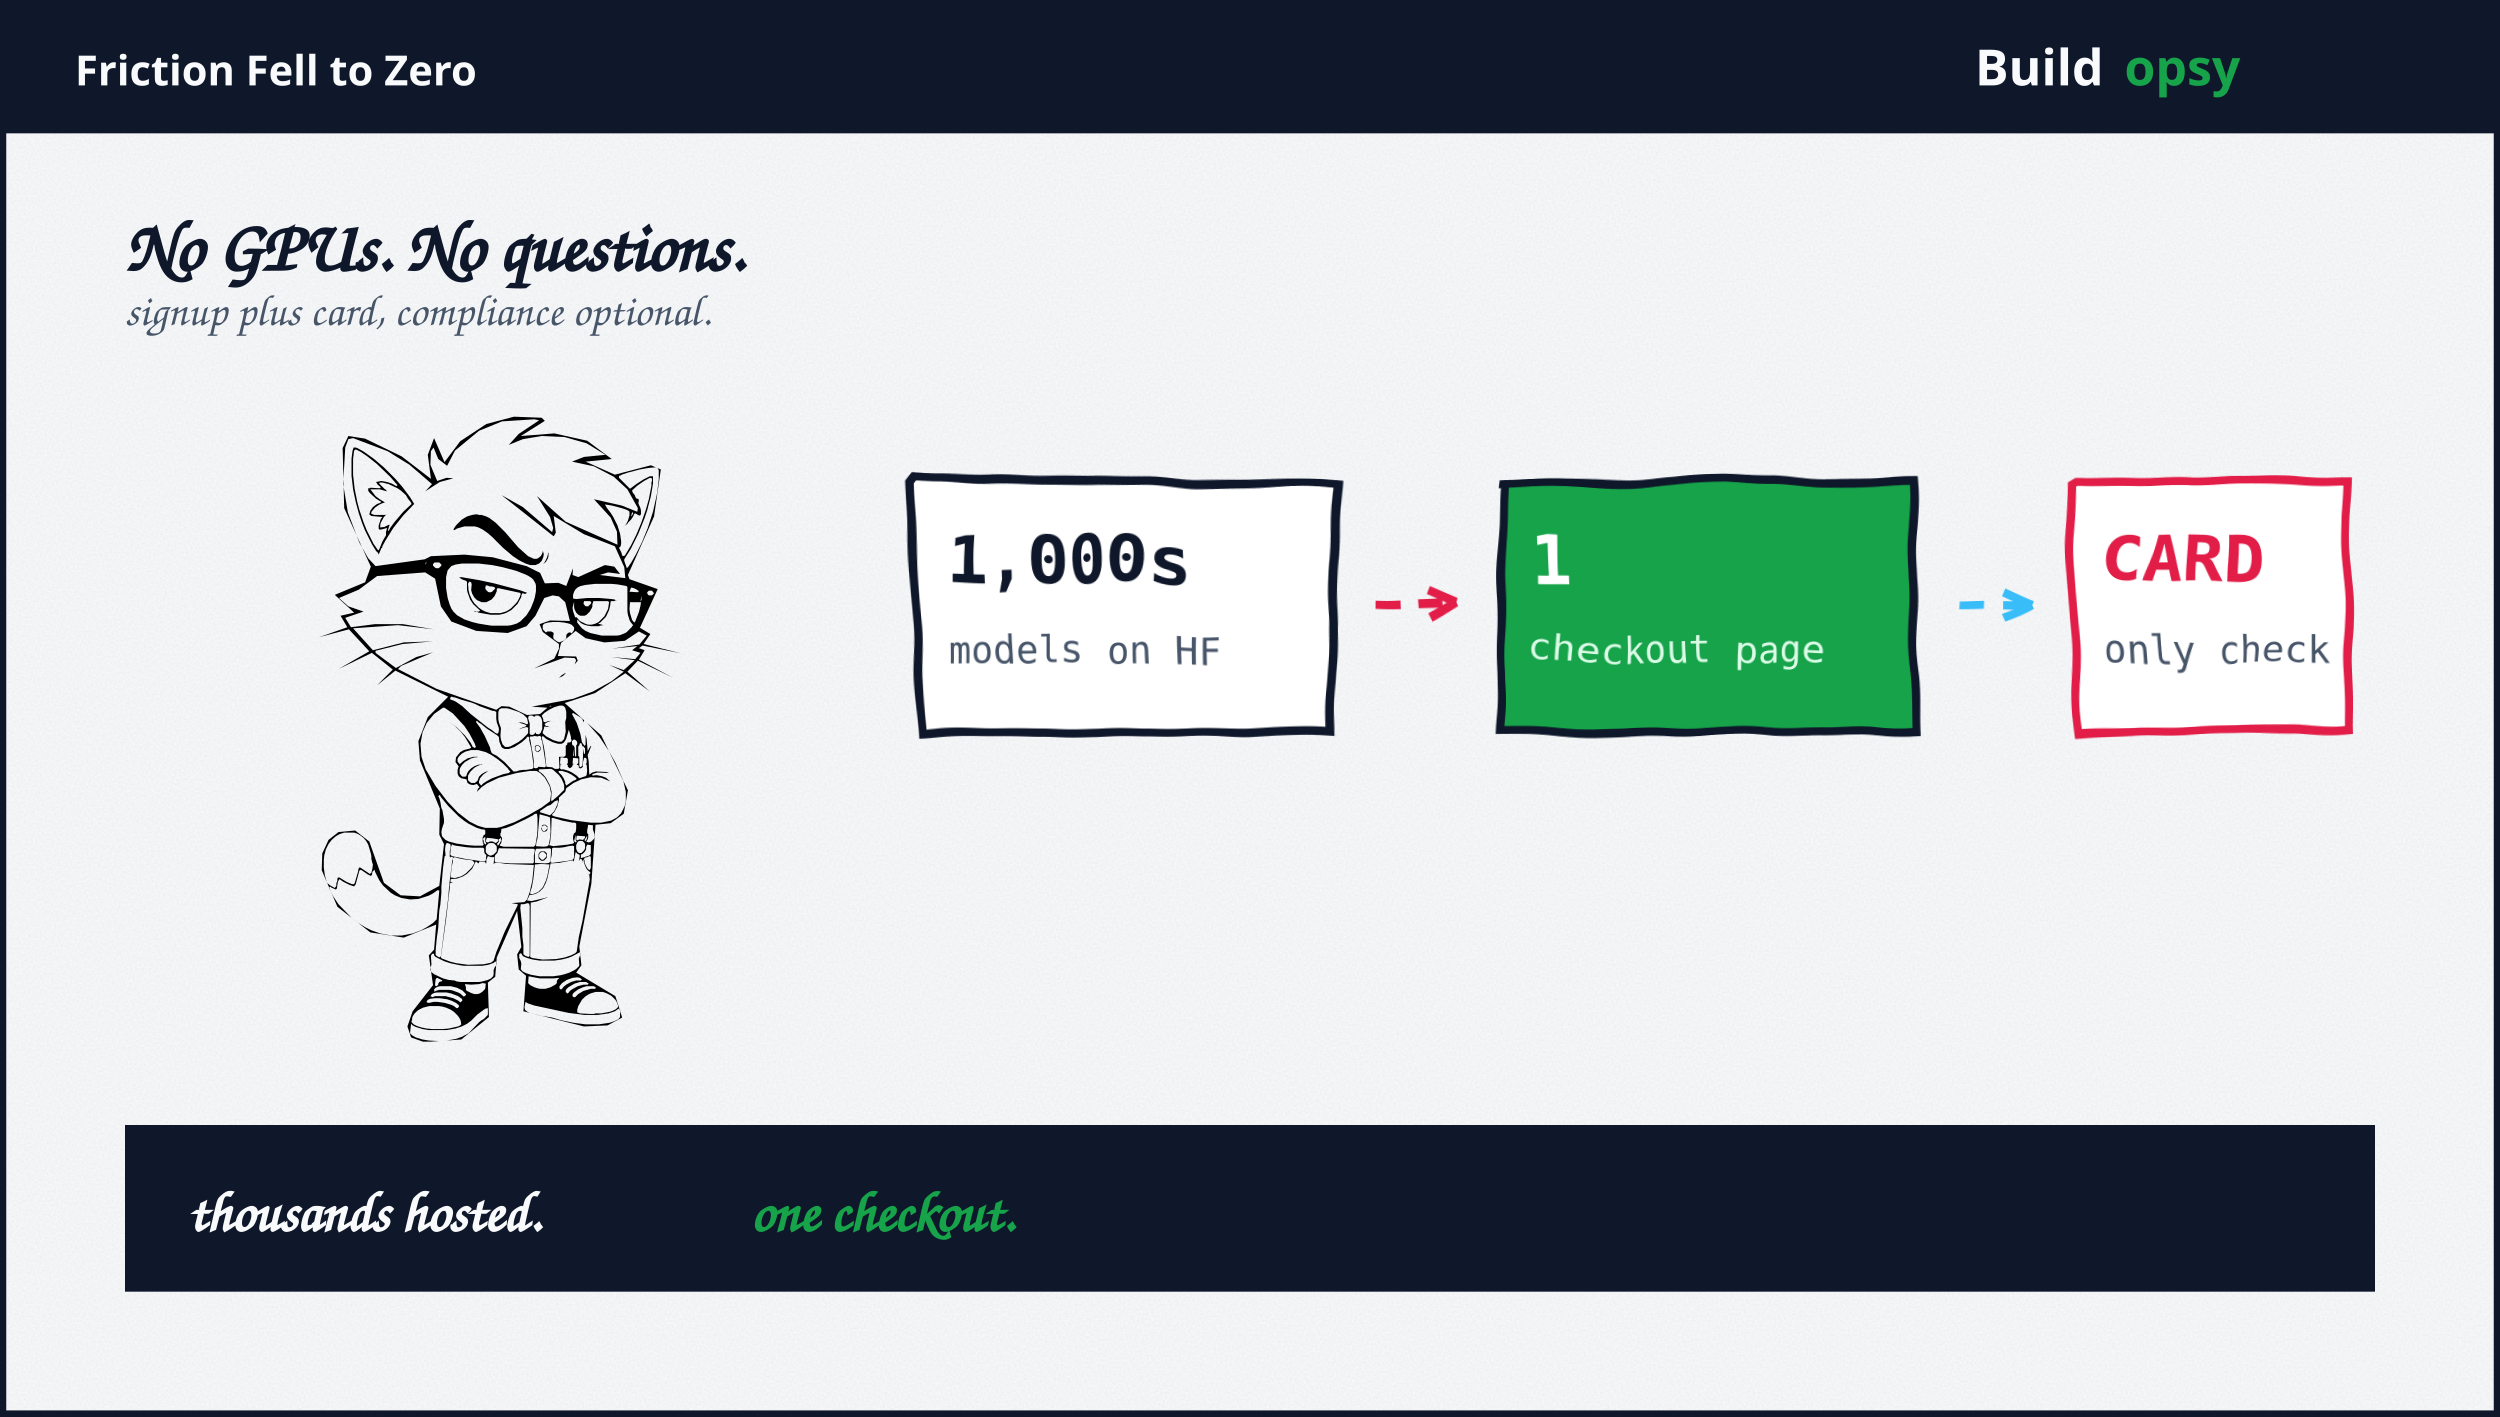
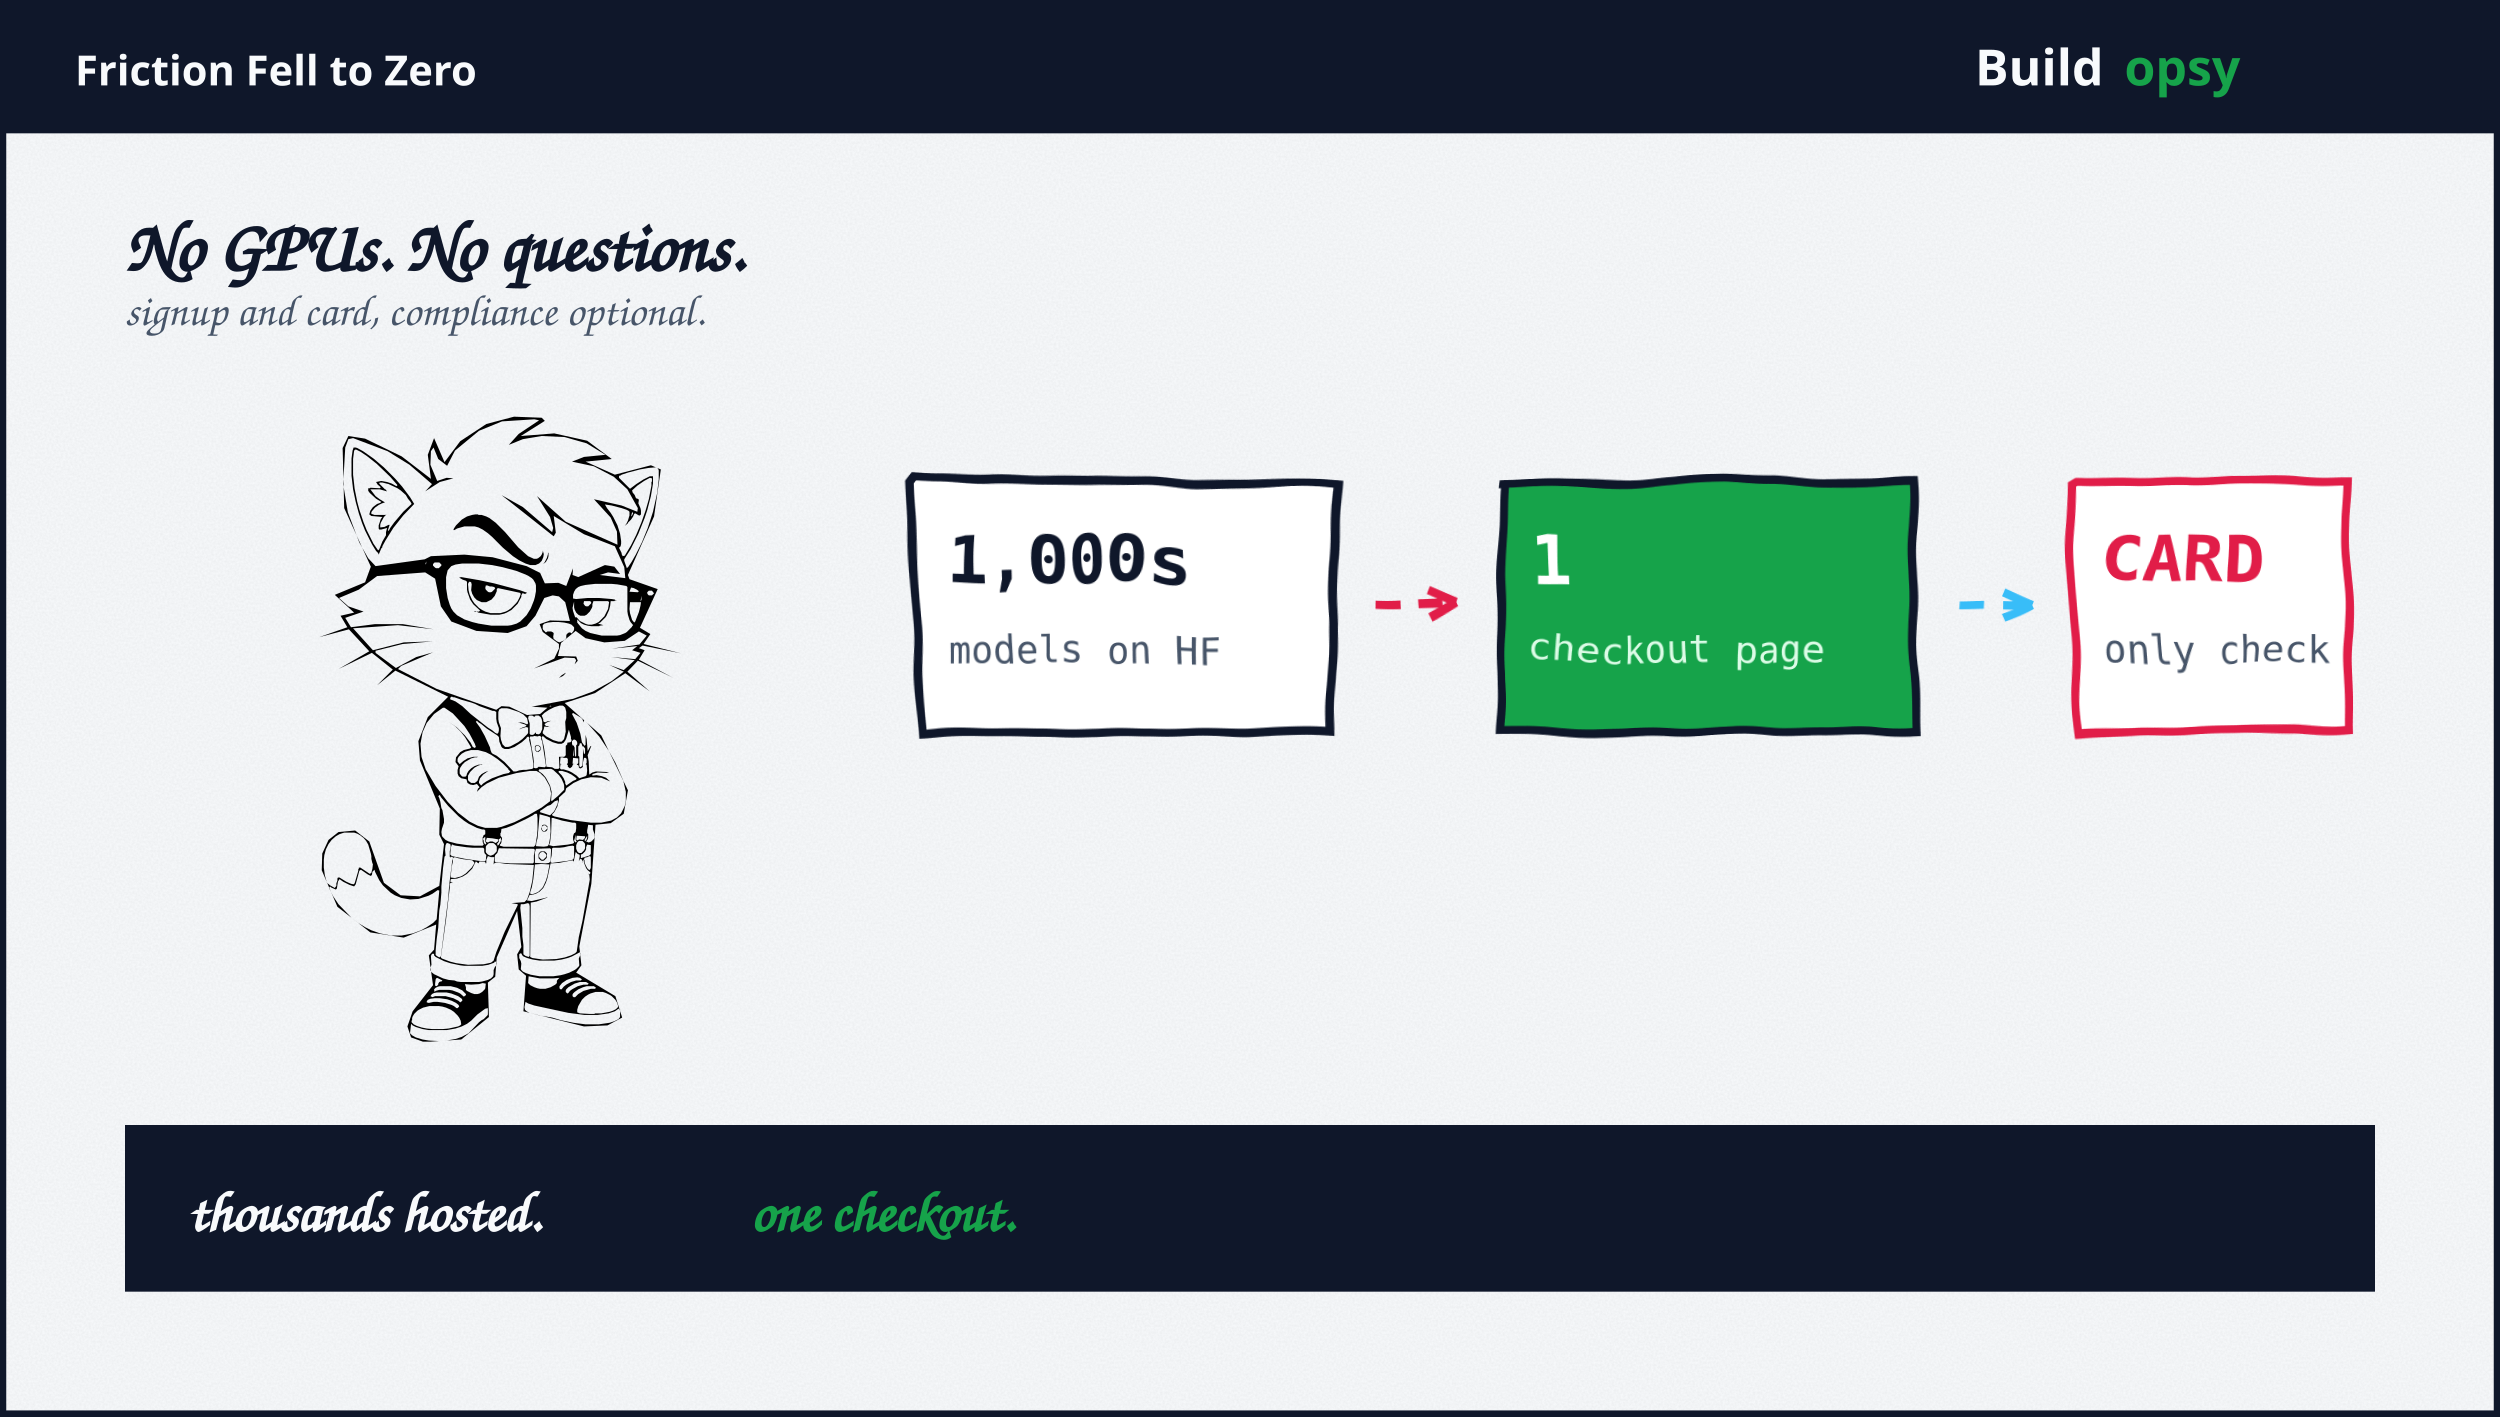
<svg xmlns="http://www.w3.org/2000/svg" width="1200" height="680" viewBox="0 0 1200 680" role="img" aria-label="Flow of refusal removal friction collapsing">
  <defs>
    <filter id="roughen" x="-10%" y="-10%" width="120%" height="120%">
      <feTurbulence type="fractalNoise" baseFrequency="0.02" numOctaves="2" seed="132" result="n" />
      <feDisplacementMap in="SourceGraphic" in2="n" scale="6" />
    </filter>
    <filter id="grain" x="0" y="0" width="100%" height="100%">
      <feTurbulence type="fractalNoise" baseFrequency="0.9" numOctaves="2" seed="133" result="n" />
      <feColorMatrix in="n" type="matrix" values="0 0 0 0 0 0 0 0 0 0 0 0 0 0 0 0 0 0 0.05 0" />
    </filter>
    <style>.flow{stroke-dasharray:12 9;animation:ants 0.9s linear infinite}@keyframes ants{to{stroke-dashoffset:-21}}.pulse{animation:pulse 1.8s ease-in-out infinite}@keyframes pulse{0%,100%{opacity:1}50%{opacity:.35}}@media (prefers-reduced-motion:reduce){.flow,.pulse{animation:none}}</style>
  </defs>
  <rect x="0" y="0" width="1200" height="680" fill="#f8fafc" />
  <rect x="0" y="0" width="1200" height="680" fill="#f8fafc" filter="url(#grain)" />
  <rect x="0" y="0" width="1200" height="680" fill="none" stroke="#0f172a" stroke-width="6" />
  <rect x="0" y="0" width="1200" height="64" fill="#0f172a" />
  <text x="36" y="41" font-family="Sora, 'Segoe UI', Verdana, sans-serif" font-size="20" font-weight="bold" fill="#f8fafc">Friction Fell to Zero</text>
  <text x="948" y="41" font-family="Sora, 'Segoe UI', Verdana, sans-serif" font-size="24" font-weight="bold" fill="#f8fafc">Build<tspan dx="10" fill="#16a34a">opsy</tspan>
  </text>
  <text x="60" y="130" font-family="'Segoe Script','Segoe Print','Comic Sans MS','Chalkboard SE',cursive" font-size="34" font-weight="bold" fill="#0f172a">No GPUs. No questions.</text>
-   <text x="60" y="156" font-family="'Segoe Script','Segoe Print','Comic Sans MS','Chalkboard SE',cursive" font-size="21" font-style="italic" fill="#475569">signup plus card, compliance optional.</text>
+   <text x="60" y="156" font-family="'Segoe Script','Segoe Print','Comic Sans MS','Chalkboard SE',cursive" font-size="21" font-style="italic" fill="#475569">signup and card, compliance optional.</text>
  <svg x="90" y="200" width="300" height="300" viewBox="0 0 100 100">
    <g transform="translate(-1.43,-1.92) scale(0.0836)" fill="#0f172a">
      <path id="cat-line-art" d="M 592,1155 592,1167 591,1169 584,1176 580,1178 575,1182 555,1203 542,1210 530,1214 513,1217 498,1218 479,1217 467,1215 454,1211 447,1207 443,1203 445,1185 448,1188 454,1191 467,1195 479,1197 513,1197 530,1194 542,1190 552,1185 560,1179 572,1167 587,1156 Z M 446,1179 447,1178 447,1174 448,1171 451,1166 457,1160 460,1158 468,1154 480,1151 498,1151 505,1152 512,1154 521,1158 527,1162 534,1169 537,1173 540,1179 541,1186 539,1188 535,1190 517,1194 506,1195 485,1195 475,1194 465,1192 456,1189 450,1186 446,1182 Z M 662,1153 664,1143 669,1146 681,1150 746,1164 777,1168 802,1168 823,1165 835,1161 842,1156 845,1157 845,1172 842,1176 834,1180 825,1183 804,1186 779,1186 756,1183 732,1178 715,1173 691,1169 672,1164 666,1161 663,1158 Z M 475,1142 477,1139 482,1137 490,1136 500,1136 514,1138 523,1141 531,1145 536,1149 537,1152 534,1155 532,1155 527,1151 523,1149 510,1145 496,1143 488,1143 479,1145 475,1144 Z M 482,1132 485,1128 489,1126 494,1125 513,1125 522,1127 535,1132 542,1137 543,1139 543,1141 539,1144 536,1141 526,1136 511,1132 491,1132 486,1134 Z M 841,1150 841,1153 837,1157 831,1160 825,1162 809,1165 797,1165 796,1166 785,1166 768,1165 763,1163 763,1158 765,1151 772,1139 778,1133 784,1129 788,1127 798,1124 812,1124 818,1126 826,1130 829,1132 836,1139 839,1144 Z M 799,1116 797,1118 789,1118 775,1122 765,1128 759,1134 756,1134 754,1132 754,1129 755,1127 758,1124 765,1119 774,1115 781,1113 795,1113 Z M 489,1119 492,1116 496,1114 500,1113 521,1113 533,1116 543,1121 550,1128 550,1130 546,1133 539,1127 535,1125 524,1121 518,1120 499,1120 492,1122 490,1124 Z M 588,1108 587,1117 586,1119 581,1124 576,1127 572,1128 566,1128 560,1126 552,1122 550,1120 550,1115 548,1109 560,1110 575,1109 582,1107 Z M 785,1108 783,1110 775,1110 764,1113 753,1119 749,1122 746,1126 744,1127 741,1124 741,1121 742,1119 746,1115 758,1108 768,1105 780,1105 Z M 495,1097 505,1102 503,1104 501,1104 499,1105 497,1108 497,1110 494,1113 491,1112 491,1108 492,1100 493,1098 Z M 772,1100 770,1102 761,1102 751,1105 742,1110 737,1114 733,1119 731,1119 729,1117 729,1113 734,1107 743,1101 754,1097 763,1096 768,1097 Z M 669,1107 670,1094 691,1098 718,1098 729,1097 725,1101 724,1103 724,1107 721,1110 712,1115 702,1118 692,1118 687,1117 681,1115 673,1111 Z M 482,1082 482,1078 484,1072 483,1055 485,1051 489,1051 489,1054 492,1057 508,1065 520,1069 539,1073 547,1074 581,1074 593,1072 604,1068 605,1066 608,1066 609,1068 608,1073 605,1077 603,1082 603,1090 602,1094 598,1098 592,1101 581,1104 574,1105 541,1105 533,1104 528,1102 517,1101 506,1098 489,1090 484,1086 Z M 769,1050 769,1053 766,1060 767,1073 766,1075 761,1080 758,1082 748,1087 739,1090 731,1092 717,1094 691,1094 674,1091 665,1088 659,1085 656,1082 655,1080 656,1070 655,1065 652,1059 652,1052 654,1050 657,1051 657,1053 660,1056 667,1059 678,1062 691,1064 719,1064 733,1062 745,1059 753,1056 768,1048 Z M 668,954 671,955 672,960 672,1055 670,1057 664,1055 660,1052 660,1034 658,1018 658,1002 654,963 655,956 661,956 Z M 288,925 290,922 292,924 301,928 303,926 305,913 308,908 315,913 327,919 336,922 339,918 346,892 349,890 362,899 368,902 370,900 371,894 375,890 376,894 384,910 391,920 406,934 414,939 426,944 443,947 459,946 478,940 486,936 496,929 499,930 494,985 487,992 475,1000 464,1006 448,1012 427,1016 407,1016 386,1012 369,1006 357,1000 344,992 331,982 306,956 296,941 Z M 710,880 706,901 703,911 698,922 696,925 689,932 683,935 677,937 673,936 673,933 676,924 679,908 682,880 694,879 Z M 521,905 521,900 523,883 525,875 525,869 526,867 529,866 535,868 545,870 562,872 566,876 566,878 561,886 550,897 544,901 540,903 529,906 Z M 786,864 789,865 789,886 788,889 786,891 782,887 778,879 777,876 777,872 776,871 777,867 782,866 Z M 680,881 677,911 672,933 667,947 662,952 637,954 649,956 649,958 624,1009 608,1048 603,1064 598,1068 584,1071 554,1072 532,1069 520,1066 504,1060 502,1058 512,985 519,925 519,917 521,915 525,914 520,913 521,908 533,907 544,903 552,898 562,888 569,874 574,878 576,874 586,875 588,877 588,879 589,877 589,871 592,864 598,866 604,866 603,880 605,877 614,877 628,879 Z M 760,856 764,860 767,861 768,863 766,874 768,870 770,869 772,871 773,877 772,875 775,870 776,877 780,887 783,891 788,895 788,897 786,899 784,897 785,899 786,899 787,909 773,988 766,1019 762,1047 759,1050 751,1054 739,1058 723,1061 697,1062 677,1059 673,1057 674,953 685,951 704,944 707,942 702,944 676,950 667,949 672,938 677,938 684,936 691,932 698,925 703,915 706,906 712,878 728,877 754,872 756,874 756,876 Z M 696,856 698,856 700,857 703,860 704,862 704,864 703,866 698,871 695,871 691,867 690,865 690,862 691,859 693,857 Z M 693,855 690,858 689,860 689,868 693,872 695,873 698,873 700,872 704,868 705,866 705,859 701,855 Z M 713,851 712,870 711,875 709,877 702,878 682,877 682,857 684,850 711,849 Z M 605,866 606,862 610,858 613,849 680,850 682,852 680,863 680,876 678,878 636,878 607,876 605,874 Z M 757,845 757,865 756,869 754,871 745,873 715,877 712,876 712,872 714,863 715,849 717,848 729,848 738,847 746,845 754,844 Z M 789,843 789,860 786,863 770,868 770,861 773,860 778,855 780,851 780,847 782,842 Z M 523,842 525,842 526,843 530,844 551,847 563,848 583,848 585,850 585,856 586,859 589,862 588,872 586,874 574,873 547,869 523,864 520,861 521,848 Z M 602,839 604,840 608,844 609,846 609,854 608,856 603,861 598,863 596,863 592,861 589,858 588,856 588,846 589,844 593,840 595,839 Z M 515,839 520,841 521,845 519,855 519,865 520,867 521,865 525,866 525,870 524,871 518,919 516,945 502,1056 499,1058 494,1055 492,1053 492,1045 494,1023 497,1001 499,968 501,957 503,934 503,922 506,888 509,865 511,863 510,851 511,843 513,839 Z M 766,835 773,835 777,839 778,841 778,849 776,853 771,858 766,858 763,855 761,850 761,843 763,838 Z M 588,835 590,829 601,830 612,832 612,834 611,836 607,839 601,836 596,836 592,838 589,837 Z M 617,829 617,834 616,837 613,842 611,844 610,842 610,839 611,839 613,836 613,832 Z M 587,827 587,836 589,840 587,842 584,838 584,834 583,833 583,830 Z M 761,832 762,825 778,826 778,828 777,830 774,833 767,832 763,834 Z M 782,825 782,829 781,832 778,836 777,833 Z M 760,823 760,833 762,836 760,838 757,835 Z M 342,821 349,825 352,828 353,828 359,835 363,842 368,859 369,864 369,869 371,878 372,879 371,888 369,896 366,898 348,886 345,886 345,888 344,889 344,892 337,916 335,918 330,917 321,913 308,905 305,905 304,907 304,911 302,916 302,921 299,925 290,920 284,915 280,901 278,886 278,871 279,862 282,851 287,841 293,833 301,826 308,822 317,819 336,819 Z M 699,805 701,805 703,806 706,810 705,812 701,816 698,816 696,814 695,811 695,809 696,807 Z M 784,804 793,805 793,813 796,822 796,828 795,831 790,836 785,838 780,836 783,832 784,829 784,822 782,820 782,815 Z M 698,804 696,805 695,809 694,810 694,812 696,816 698,817 702,817 704,816 706,813 706,807 702,804 Z M 714,791 717,791 734,796 754,800 759,800 761,802 761,811 760,818 758,820 757,820 755,826 755,832 757,838 755,840 745,842 717,845 709,843 711,838 713,821 Z M 691,784 706,788 711,790 712,817 711,829 709,840 708,843 706,845 699,846 684,845 685,837 687,830 Z M 686,783 687,791 687,813 686,825 683,843 680,846 622,846 615,844 615,842 617,840 618,837 618,833 619,832 619,829 616,825 616,820 617,819 618,812 627,810 640,805 667,792 678,786 682,783 Z M 726,757 726,761 725,765 720,776 718,779 711,786 692,780 692,777 693,777 706,768 712,766 720,759 Z M 497,749 500,747 502,751 516,768 536,788 546,796 555,802 571,810 581,813 585,813 587,815 587,822 583,825 583,827 582,828 582,837 584,842 582,844 566,844 553,843 532,840 517,836 511,833 505,827 504,825 503,818 504,812 508,800 508,793 505,776 503,772 501,760 499,753 Z M 727,703 728,701 734,701 744,704 752,708 759,713 762,716 760,718 755,720 742,729 740,725 740,722 737,715 733,709 Z M 690,698 713,697 717,699 728,709 733,716 737,725 738,729 738,737 726,749 714,759 713,757 714,741 711,729 703,714 697,707 689,701 Z M 731,675 736,675 737,676 743,676 745,678 745,686 743,688 739,688 743,688 745,690 745,693 749,696 753,693 755,688 758,688 754,687 755,676 765,677 765,686 762,689 765,690 766,692 766,694 768,696 770,696 773,694 774,692 774,685 776,676 779,676 781,678 781,686 779,688 781,689 782,700 781,709 779,711 767,715 762,710 753,704 747,701 737,698 732,698 730,696 731,688 734,688 730,687 Z M 534,678 536,674 542,668 549,664 560,661 573,661 588,665 598,670 610,678 621,687 631,697 631,698 635,702 632,705 622,707 600,715 589,721 583,725 579,729 575,724 575,721 577,715 583,708 590,703 593,702 590,702 587,703 580,707 575,712 572,720 567,724 560,724 555,720 554,718 554,710 558,703 566,695 573,691 582,688 579,688 578,689 574,689 566,692 560,696 555,701 552,706 551,710 549,712 544,712 542,711 538,706 538,698 539,695 543,689 548,684 560,677 567,675 571,675 573,674 564,674 553,677 545,682 538,688 534,683 Z M 757,658 757,671 755,673 Z M 685,653 689,653 692,656 692,660 687,664 683,661 683,655 Z M 684,652 682,654 682,661 685,664 688,665 692,662 693,660 693,656 692,654 689,652 Z M 771,648 773,654 775,654 778,658 778,667 776,669 774,658 774,674 773,691 769,694 767,692 767,674 765,672 765,654 767,652 768,648 Z M 756,641 758,641 760,642 762,644 763,647 763,650 761,652 761,672 759,674 758,656 757,655 757,653 754,652 753,649 753,644 Z M 673,635 679,635 680,634 688,635 689,634 692,634 694,636 694,640 696,645 703,690 703,692 701,694 689,693 687,695 684,696 680,695 680,684 679,675 673,640 672,639 Z M 747,622 751,636 751,640 752,641 752,644 750,646 744,647 744,650 741,653 741,671 738,674 728,674 729,695 727,697 720,697 715,694 704,693 701,666 699,654 695,637 697,634 704,640 716,646 726,649 733,649 737,647 740,643 742,639 Z M 569,607 571,605 574,608 579,611 590,620 610,633 613,636 614,645 618,655 620,657 624,659 632,659 643,655 657,646 666,638 666,637 669,635 671,637 671,642 675,658 679,687 679,695 677,697 665,699 659,699 652,700 646,702 641,702 624,684 609,672 601,668 599,666 597,661 596,656 586,634 577,618 Z M 670,596 672,595 677,595 680,597 682,597 683,595 689,595 693,598 695,602 696,607 696,621 693,628 691,630 689,631 684,630 684,627 680,631 678,632 674,632 672,630 672,610 669,600 Z M 755,590 770,599 773,602 775,608 776,604 781,608 805,635 823,662 836,685 851,719 856,741 856,758 854,768 847,782 839,790 828,796 809,800 789,800 750,795 719,788 715,786 715,784 719,780 725,769 728,757 728,752 740,741 742,734 756,724 771,717 789,713 809,714 826,721 818,714 810,711 800,709 792,710 792,707 802,704 824,705 819,703 799,702 792,704 786,708 785,683 783,671 790,653 788,654 783,663 781,640 779,632 779,651 777,653 772,646 769,630 762,609 753,592 Z M 618,581 628,581 633,582 651,588 660,593 667,600 669,610 667,612 660,609 655,608 649,609 653,609 663,612 666,614 664,616 658,618 652,621 654,621 655,620 665,617 669,618 669,628 668,630 658,640 650,646 635,654 631,655 625,655 620,650 617,641 616,634 617,619 613,608 612,602 612,588 614,583 Z M 475,609 489,592 506,580 509,580 525,591 547,615 557,630 567,649 569,655 567,657 563,655 559,647 548,633 532,617 517,607 530,616 540,626 548,636 560,656 558,658 546,661 539,665 531,675 530,684 536,692 534,699 534,706 536,711 541,715 551,717 553,724 558,727 564,728 571,726 576,732 573,735 571,741 580,732 590,725 613,714 647,705 672,701 685,701 692,705 701,714 710,730 713,744 711,759 695,771 669,786 643,799 618,808 609,810 587,810 573,806 557,798 535,781 515,760 492,730 473,698 465,674 463,649 467,627 Z M 729,576 735,576 737,577 740,580 742,588 742,600 740,607 741,626 738,639 737,641 733,645 727,645 717,642 704,635 697,629 697,626 699,621 700,616 712,617 710,617 706,615 703,615 700,611 701,611 705,608 713,605 706,606 702,608 699,607 698,605 698,602 695,595 700,590 709,584 719,579 Z M 710,578 711,576 714,577 Z M 520,561 522,559 524,559 525,560 528,560 542,565 560,570 568,573 576,577 601,586 604,586 608,588 608,601 609,608 613,619 613,624 612,628 610,630 606,628 600,623 592,618 559,592 543,577 530,568 520,564 Z M 741,513 733,518 728,523 726,524 736,519 740,515 Z M 697,422 700,419 707,417 716,416 728,416 738,417 747,419 752,421 757,426 757,430 756,433 752,438 750,436 747,436 743,439 742,442 742,447 738,451 729,455 724,453 719,449 718,449 717,444 718,438 717,436 713,434 706,434 703,436 698,431 697,429 Z M 885,378 884,385 881,397 874,415 872,417 868,412 864,399 863,391 864,378 Z M 775,381 776,376 788,376 790,379 789,381 784,386 780,386 778,385 Z M 755,395 754,389 757,377 757,388 758,392 761,398 765,402 769,404 777,404 781,402 787,396 791,389 792,386 792,382 794,376 822,376 824,378 822,391 815,405 804,416 798,419 791,421 784,421 780,420 768,414 762,407 759,407 Z M 886,366 886,374 884,376 Z M 897,359 900,356 906,356 910,361 906,365 900,365 898,363 897,361 Z M 863,358 866,350 871,351 877,354 881,357 879,359 Z M 587,351 588,346 591,346 596,348 600,348 604,349 606,351 605,353 600,358 598,359 594,359 592,358 588,354 Z M 760,353 765,349 770,347 779,345 797,343 829,343 840,344 857,347 859,349 859,396 860,402 863,412 865,416 870,422 868,424 868,425 858,435 855,437 845,441 839,442 810,442 788,437 779,433 772,428 763,417 763,411 770,418 776,421 783,423 790,424 805,424 806,423 813,422 803,419 807,417 817,407 819,404 824,393 826,385 827,376 834,376 835,375 839,374 836,374 835,373 829,372 805,370 783,370 761,372 755,371 755,364 757,358 Z M 554,343 556,339 558,339 560,340 561,344 560,355 562,362 566,369 571,374 580,378 589,378 599,373 605,366 609,357 609,353 611,351 653,360 655,362 653,368 649,376 646,380 636,390 630,394 626,396 616,399 597,399 587,396 581,393 575,389 566,380 562,374 557,363 555,355 Z M 537,331 544,335 550,337 552,339 552,354 553,359 558,373 564,382 577,394 575,396 570,396 569,395 565,395 567,396 570,396 574,398 597,402 614,402 623,400 628,398 637,393 649,381 656,368 656,365 658,361 660,361 661,362 664,362 667,360 653,355 604,342 576,336 541,330 Z M 307,370 345,354 380,328 472,321 491,333 502,386 522,415 570,433 630,437 666,424 683,404 700,370 716,365 728,367 740,378 749,414 711,413 691,420 697,435 728,458 728,467 719,486 680,505 739,484 758,485 761,489 758,497 764,490 761,482 726,481 732,456 760,433 779,447 815,455 854,452 881,434 896,442 882,459 829,467 878,462 868,470 884,475 874,487 828,483 873,489 852,508 824,498 852,511 829,529 793,549 755,563 676,578 706,580 692,592 667,594 633,578 618,577 608,584 494,544 420,506 426,500 487,474 455,483 416,504 377,475 377,471 429,458 487,453 431,455 372,470 334,428 420,422 489,430 429,420 376,420 330,426 319,408 354,396 325,386 Z M 515,317 522,309 530,306 543,304 574,304 600,307 620,311 646,318 664,325 670,328 676,332 679,335 683,342 684,346 684,357 682,368 680,375 674,390 666,403 654,415 647,419 637,422 630,423 599,423 574,419 562,416 547,411 533,403 526,396 522,390 519,383 515,370 512,351 512,330 Z M 487,305 490,302 499,302 503,306 503,308 498,313 493,313 491,312 487,308 Z M 474,300 474,304 472,306 Z M 707,281 707,286 705,293 701,301 698,305 703,301 707,294 708,290 708,284 707,283 Z M 527,237 526,240 528,240 533,237 547,233 567,233 574,235 582,239 592,246 600,253 621,274 640,290 652,298 664,304 673,307 683,307 690,304 695,299 698,292 699,286 697,279 697,282 695,287 693,290 688,294 685,295 680,295 669,290 650,273 625,244 607,226 595,217 589,214 580,211 574,211 573,210 568,210 562,211 552,214 542,220 531,231 Z M 869,206 870,208 868,212 866,214 868,206 Z M 385,149 390,149 402,152 419,160 425,164 435,173 439,180 444,186 446,190 430,205 413,225 405,236 403,240 401,242 401,239 404,230 402,230 394,234 386,235 386,230 387,226 393,215 398,210 396,211 375,211 369,209 369,206 370,204 376,197 383,192 389,189 395,187 385,181 377,175 367,162 385,162 399,166 396,162 395,162 384,151 Z M 906,141 906,147 905,148 905,155 900,181 894,202 886,225 876,249 866,269 854,289 850,290 848,286 848,284 843,274 846,271 847,266 847,261 845,247 840,231 832,215 827,207 820,198 816,191 829,193 848,198 857,201 861,203 863,205 863,212 860,222 857,228 854,232 860,227 860,226 866,220 870,214 872,209 874,208 881,212 883,212 885,210 885,203 884,198 880,189 881,182 879,180 877,180 875,178 873,173 869,168 868,164 878,155 891,146 902,140 Z M 913,120 916,121 918,123 919,126 919,143 916,169 908,205 898,236 887,263 875,287 867,301 861,310 858,313 853,299 853,296 865,277 880,247 892,217 897,202 904,175 908,151 908,137 902,137 890,143 876,152 864,161 843,140 843,136 845,136 848,134 860,130 883,124 900,121 Z M 338,86 340,86 348,90 360,98 379,113 405,138 419,154 417,156 408,151 399,148 388,146 378,148 381,153 387,158 385,160 367,159 366,160 363,160 363,165 366,169 378,180 388,186 386,188 380,190 372,196 367,203 365,210 369,213 390,215 387,219 383,231 383,237 384,239 388,239 399,236 397,244 397,250 390,262 384,277 382,279 373,266 360,240 354,225 346,201 342,186 337,161 334,134 334,104 336,88 Z M 335,82 333,88 331,103 331,136 334,162 339,186 345,208 351,226 357,241 370,267 378,280 382,284 383,287 388,275 390,273 390,271 396,260 411,236 430,212 451,190 443,177 428,157 415,142 393,120 373,103 353,89 342,83 339,82 Z M 879,198 878,205 848,193 795,181 827,216 839,243 840,268 741,224 686,175 711,215 717,236 715,244 659,196 618,173 718,252 722,245 718,213 776,248 835,271 853,311 855,332 806,326 822,321 845,324 834,310 816,307 765,330 754,326 755,313 742,347 727,341 701,342 692,322 666,309 601,292 547,287 483,290 471,296 377,309 363,294 346,264 324,206 315,152 319,82 325,66 334,64 400,89 442,115 485,152 472,166 500,148 526,141 513,140 495,146 482,115 483,89 488,82 497,104 514,117 529,88 575,50 619,32 681,28 690,30 651,56 632,77 659,66 695,60 739,62 781,74 817,96 776,100 753,109 795,118 833,138 859,162 Z M 695,25 642,23 589,37 539,70 509,110 489,64 477,96 483,142 427,99 357,65 325,60 314,83 317,198 368,310 357,340 299,364 336,398 310,404 323,426 269,445 326,430 365,472 306,506 370,475 410,507 380,537 415,509 516,559 477,598 459,644 462,681 500,773 499,823 508,841 499,921 462,941 425,939 393,915 365,836 338,815 306,818 287,833 275,859 274,891 304,961 367,1010 431,1020 493,995 489,1043 479,1054 487,1111 448,1161 438,1190 445,1211 470,1220 541,1215 594,1172 592,1106 606,1095 609,1058 648,969 656,1038 648,1052 651,1081 665,1093 660,1161 776,1190 821,1188 849,1173 836,1132 761,1087 771,1073 767,1037 790,917 798,804 827,801 852,783 860,738 809,633 739,571 797,552 855,514 902,549 859,511 879,490 947,523 881,488 892,470 881,466 888,461 962,476 890,458 903,439 883,427 917,353 863,334 860,326 910,214 923,124 904,116 835,134 779,109 829,104 782,69 719,55 655,60 701,31 Z" fill="#000" fill-rule="evenodd" />
    </g>
  </svg>
  <g filter="url(#roughen)">
    <path d="M439.6,229.5 L642.0,232.0 L639.0,351.7 L442.3,351.7 L437.6,232.4 Z" fill="#ffffff" stroke="#0f172a" stroke-width="4" />
    <text x="455" y="280" font-family="monospace" font-size="32" font-weight="bold" fill="#0f172a">1,000s</text>
    <text x="455" y="318" font-family="monospace" font-size="18" fill="#475569">models on HF</text>
    <path d="M660.0,290.0 Q680.0,290.0 700.0,290.0" fill="none" stroke="#e11d48" stroke-width="4" class="flow" />
    <line x1="700.0" y1="290.0" x2="686.3" y2="296.1" stroke="#e11d48" stroke-width="4" />
    <line x1="700.0" y1="290.0" x2="686.3" y2="283.9" stroke="#e11d48" stroke-width="4" />
    <path d="M718.8,231.5 L918.4,230.4 L919.5,350.9 L721.3,351.7 L721.7,231.9 Z" fill="#16a34a" stroke="#0f172a" stroke-width="4" />
    <text x="735" y="280" font-family="monospace" font-size="32" font-weight="bold" fill="#ffffff">1</text>
    <text x="735" y="318" font-family="monospace" font-size="18" fill="#dcfce7">checkout page</text>
    <path d="M940.0,290.0 Q957.5,290.0 975.0,290.0" fill="none" stroke="#38bdf8" stroke-width="4" class="flow" />
    <line x1="975.0" y1="290.0" x2="961.3" y2="296.1" stroke="#38bdf8" stroke-width="4" />
    <line x1="975.0" y1="290.0" x2="961.3" y2="283.9" stroke="#38bdf8" stroke-width="4" />
    <path d="M995.6,230.2 L1126.4,230.6 L1126.5,349.4 L997.3,352.0 L993.5,231.5 Z" fill="#ffffff" stroke="#e11d48" stroke-width="4" />
    <text x="1010" y="280" font-family="monospace" font-size="32" font-weight="bold" fill="#e11d48">CARD</text>
    <text x="1010" y="318" font-family="monospace" font-size="18" fill="#475569">only check</text>
  </g>
  <rect x="60" y="540" width="1080" height="80" fill="#0f172a" />
  <text x="90" y="591" font-family="'Segoe Script','Segoe Print','Comic Sans MS','Chalkboard SE',cursive" font-size="27" font-weight="bold" fill="#f8fafc">thousands hosted.</text>
  <text x="360" y="591" font-family="'Segoe Script','Segoe Print','Comic Sans MS','Chalkboard SE',cursive" font-size="27" font-weight="bold" fill="#16a34a">one checkout.</text>
</svg>
